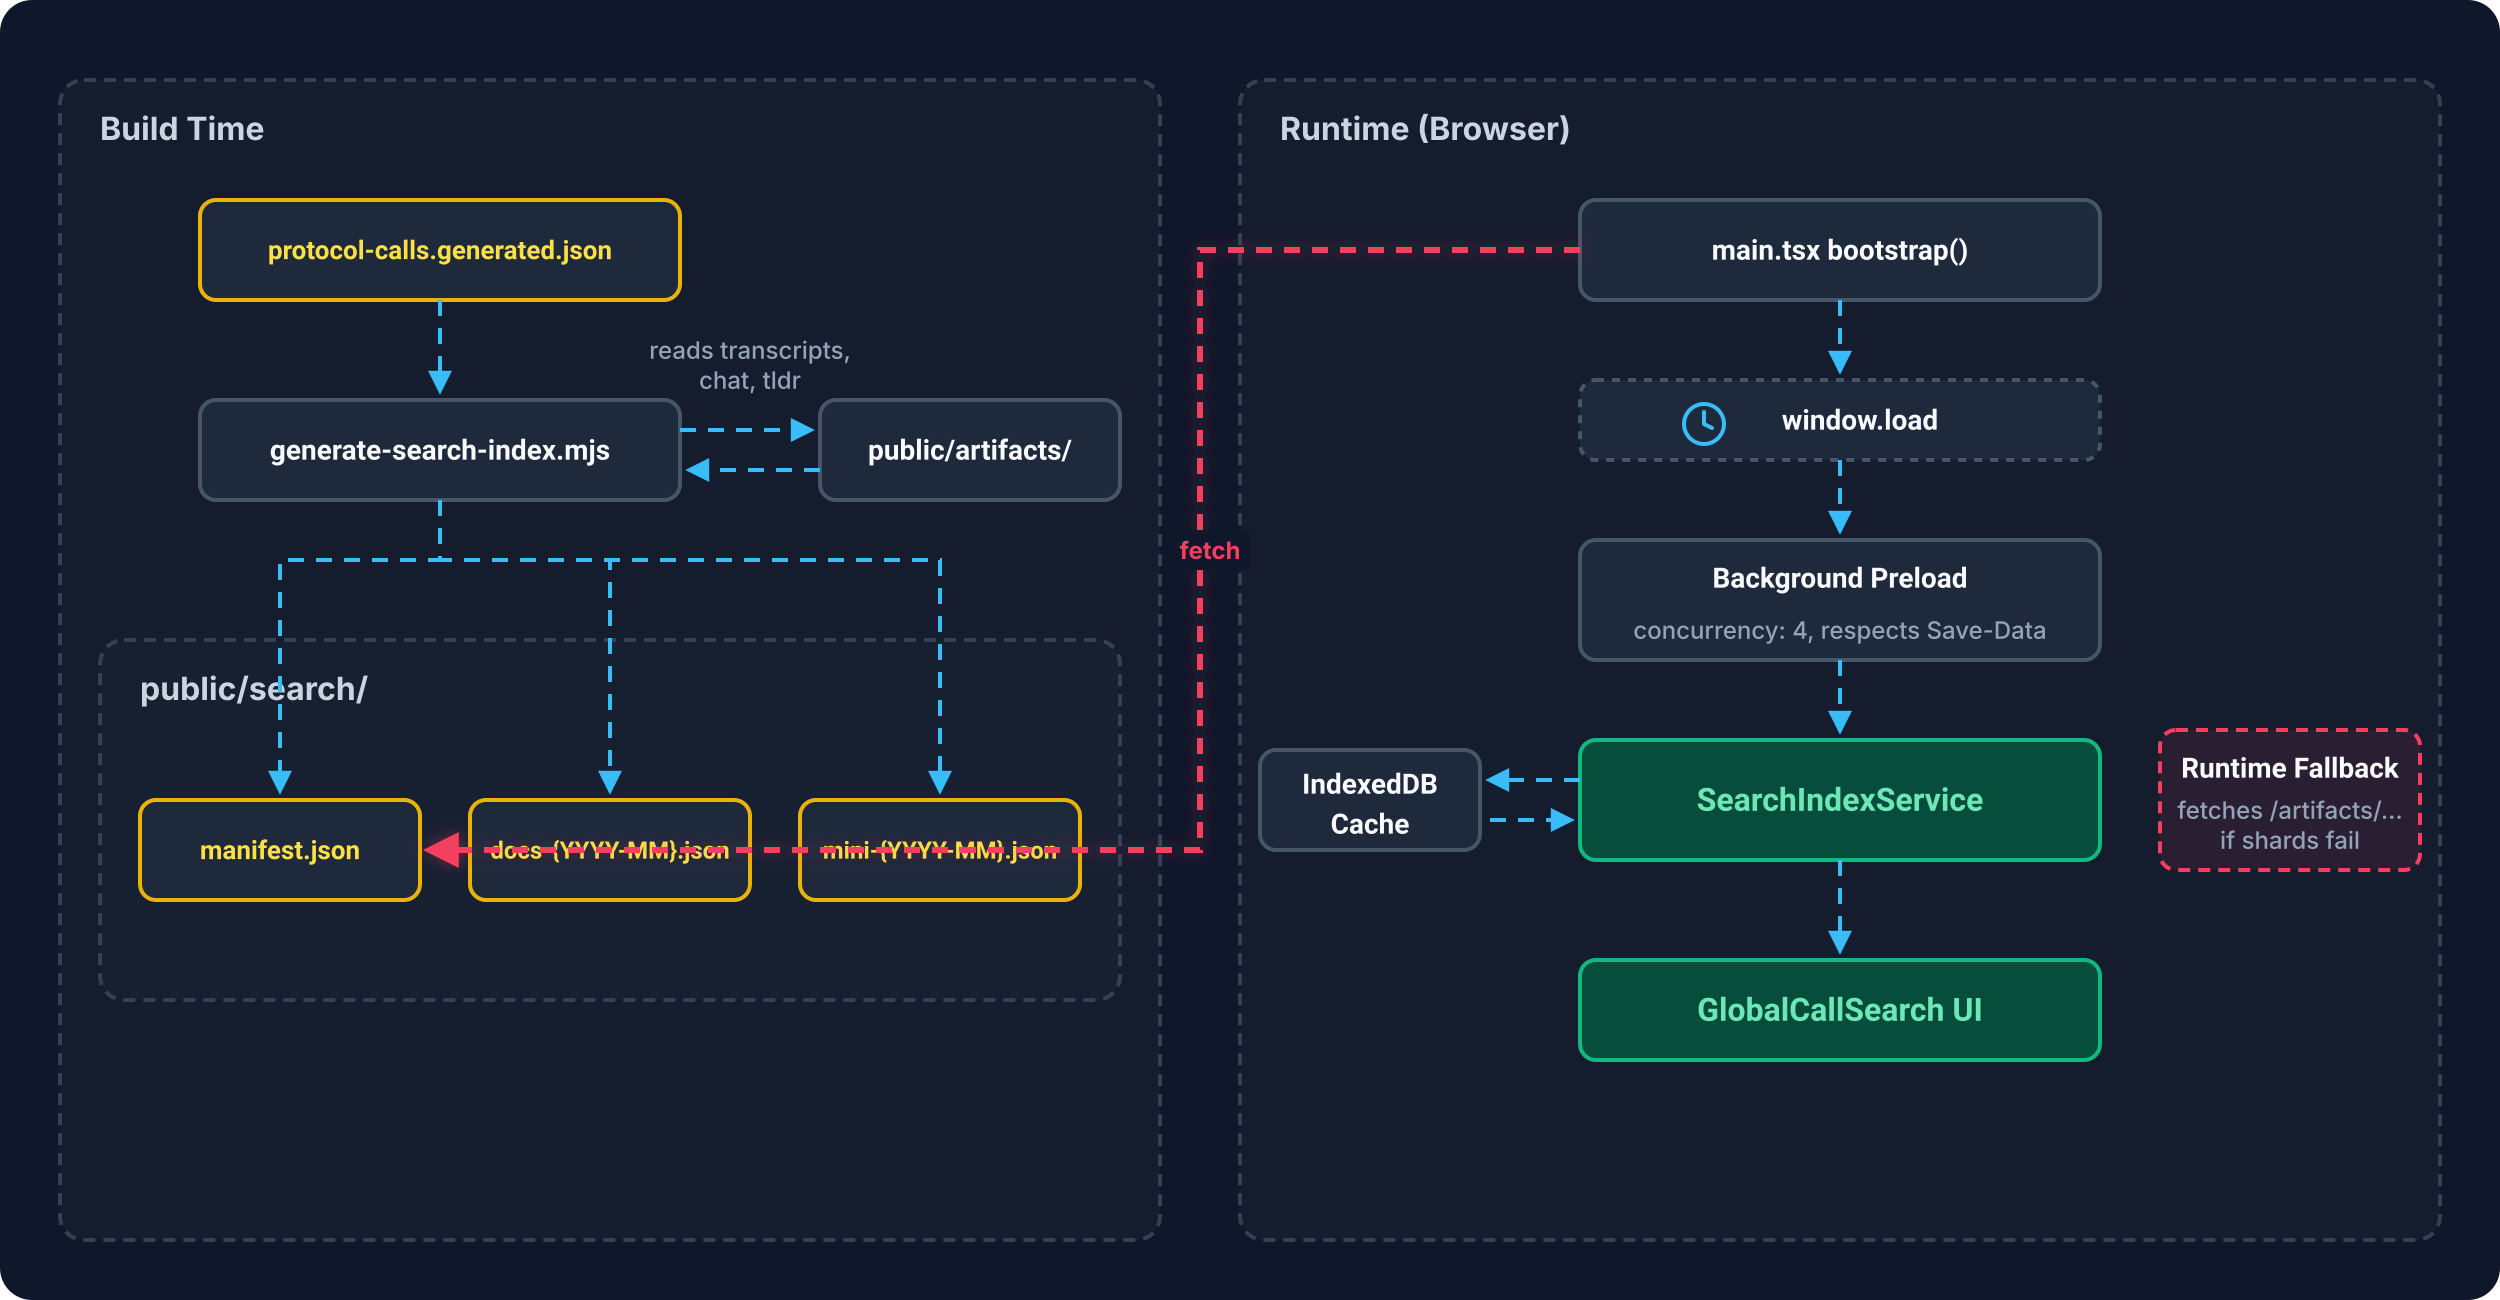
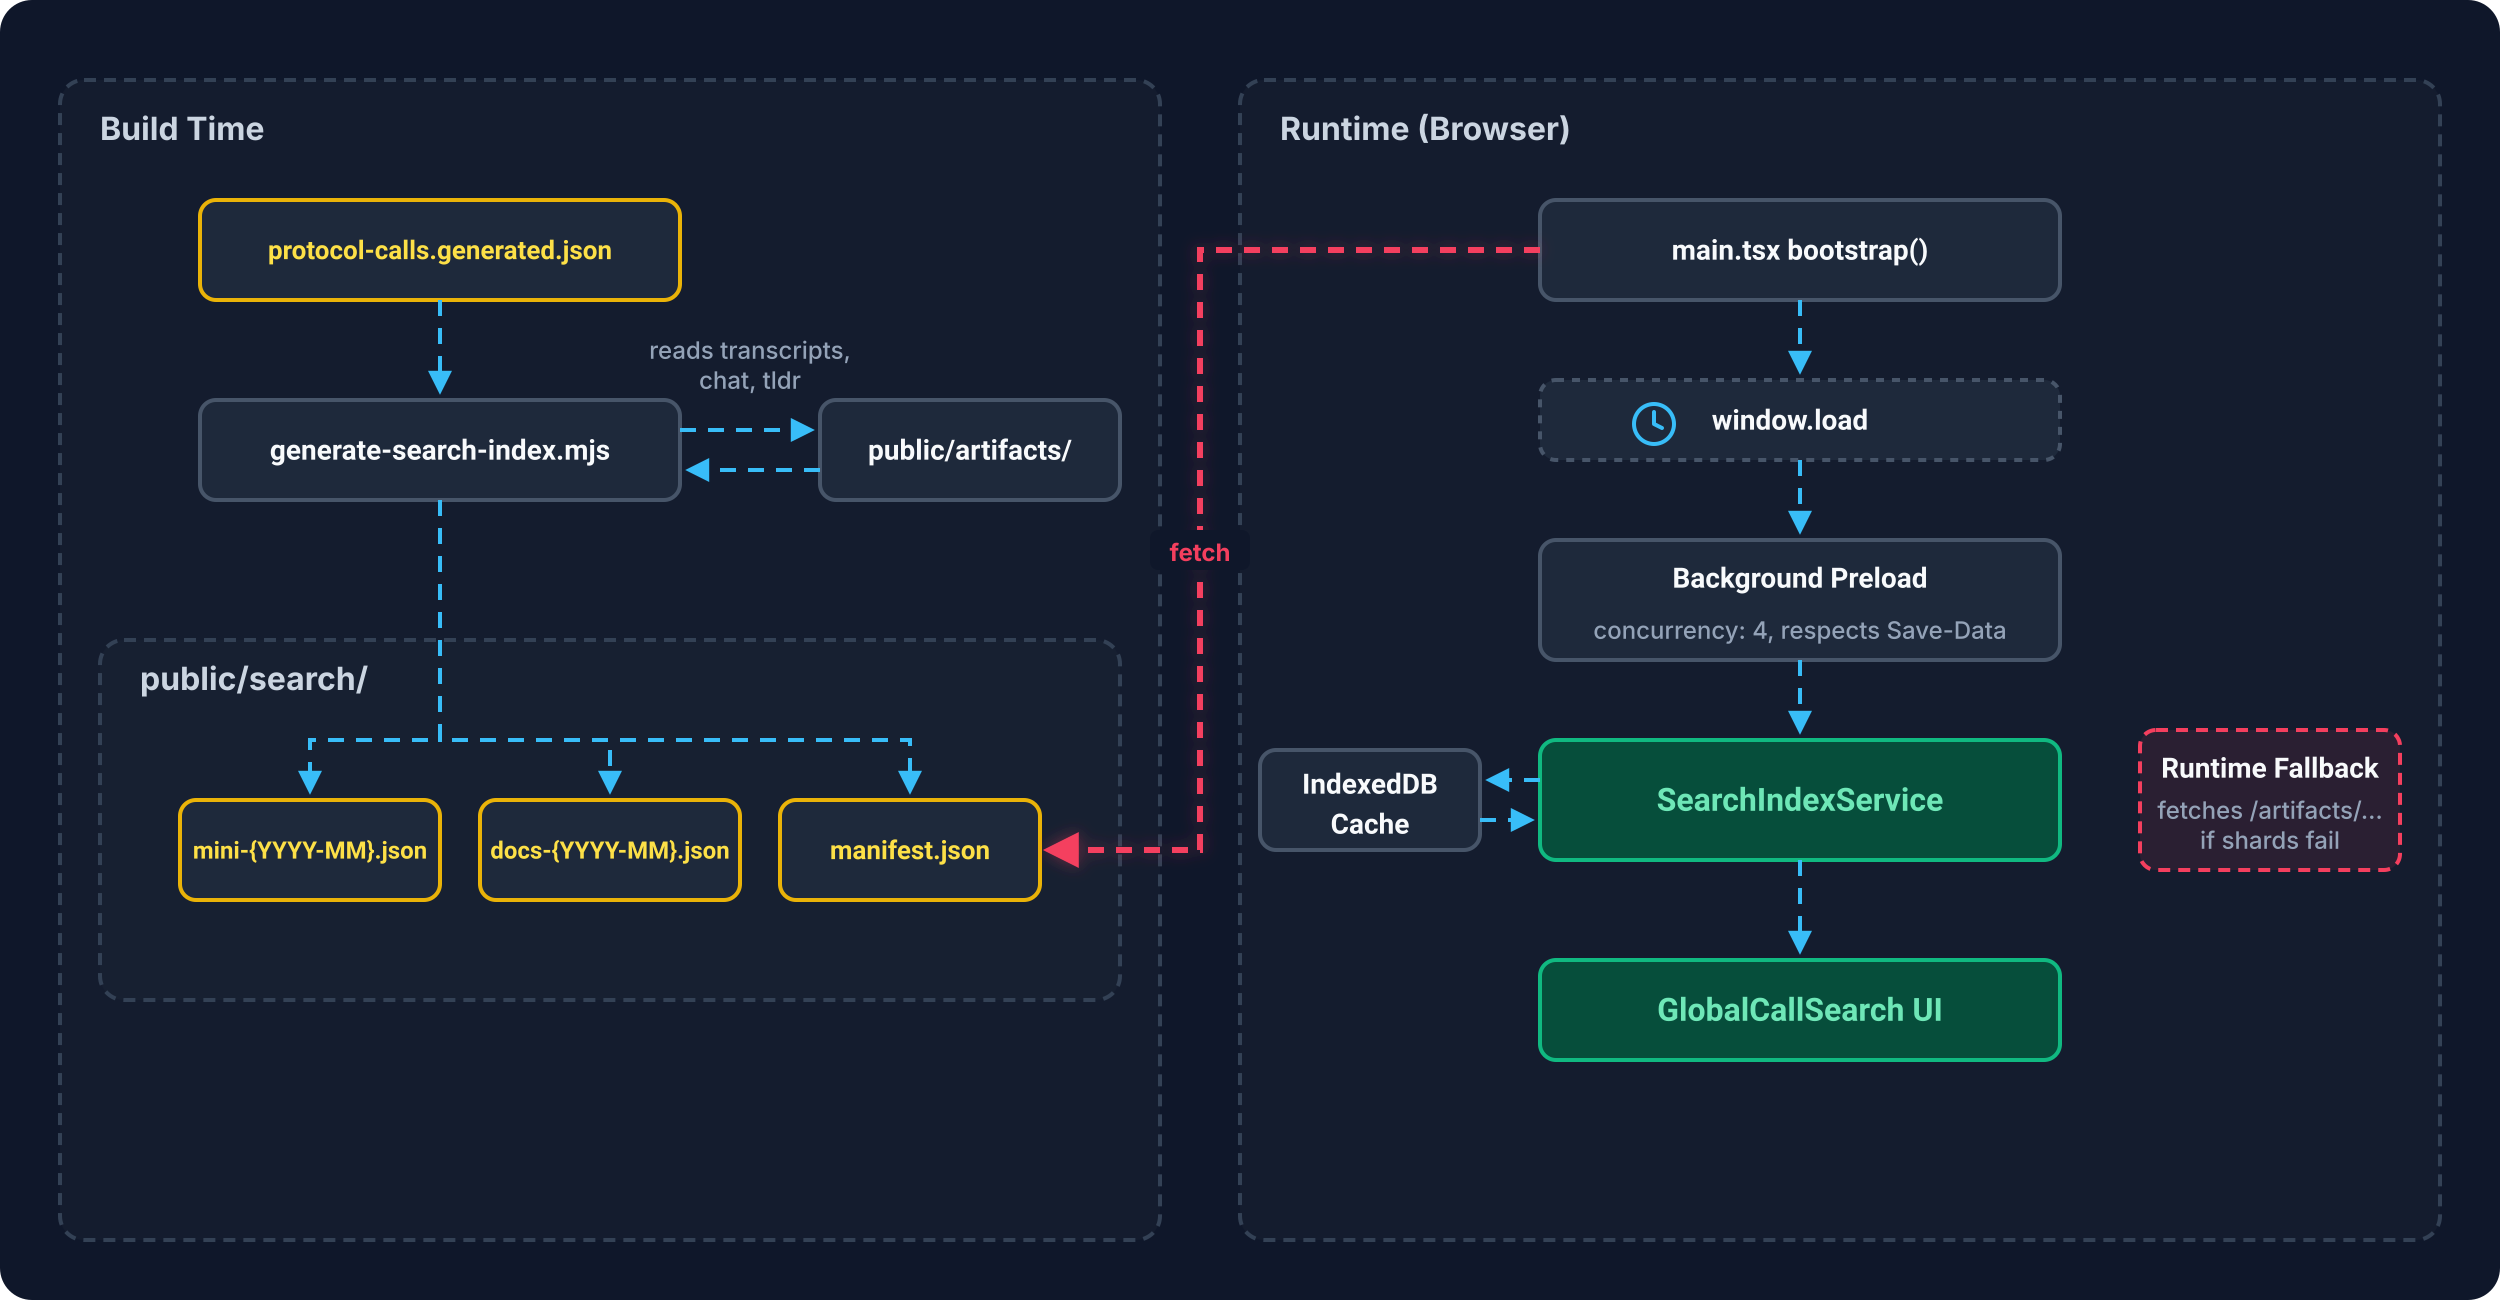
<svg xmlns="http://www.w3.org/2000/svg" viewBox="0 0 1250 650" width="100%" height="100%">
  <defs>
    <marker id="arrow" viewBox="0 0 10 10" refX="8" refY="5" markerWidth="6" markerHeight="6" orient="auto">
      <path d="M 0 0 L 10 5 L 0 10 z" fill="#38bdf8" />
    </marker>
    <marker id="arrow-red" viewBox="0 0 10 10" refX="8" refY="5" markerWidth="6" markerHeight="6" orient="auto">
      <path d="M 0 0 L 10 5 L 0 10 z" fill="#f43f5e" />
    </marker>
    <g id="icon-clock" stroke="currentColor" stroke-width="2" fill="none" stroke-linecap="round" stroke-linejoin="round">
      <circle cx="12" cy="12" r="10" />
      <polyline points="12 6 12 12 16 14" />
    </g>
  </defs>
  <style>
    .bg { fill: #0f172a; rx: 16px; }
    .subgraph { fill: #1e293b; fill-opacity: 0.3; stroke: #334155; stroke-width: 2; stroke-dasharray: 6 4; rx: 12px; }
    .box { fill: #1e293b; stroke: #475569; stroke-width: 2; rx: 8px; }
    .box-ai { stroke: #a855f7; }
    .box-file { stroke: #eab308; }
    .box-ui { fill: #064e3b; stroke: #10b981; }
    .box-human { fill: rgba(244, 63, 94, 0.1); stroke: #f43f5e; stroke-dasharray: 6 4; }
    .text { font-family: ui-sans-serif, system-ui, -apple-system, BlinkMacSystemFont, "Segoe UI", Roboto, "Helvetica Neue", Arial, sans-serif; font-size: 14px; font-weight: 600; fill: #f8fafc; text-anchor: middle; dominant-baseline: middle; }
    .text-sm { font-family: ui-sans-serif, system-ui, -apple-system, sans-serif; font-size: 12px; font-weight: 500; fill: #94a3b8; text-anchor: middle; dominant-baseline: middle; }
    .text-ai { fill: #c084fc; }
    .title { font-family: ui-sans-serif, system-ui, -apple-system, sans-serif; font-size: 16px; font-weight: 700; fill: #cbd5e1; }
    .path-anim { fill: none; stroke: #38bdf8; stroke-width: 2; stroke-dasharray: 8 6; animation: flow 1s linear infinite; marker-end: url(#arrow); }
    .path-cross { fill: none; stroke: #f43f5e; stroke-width: 3; stroke-dasharray: 8 6; animation: flow 1s linear infinite; filter: drop-shadow(0 0 4px rgba(244,63,94,0.4)); marker-end: url(#arrow-red); }
    @keyframes flow { to { stroke-dashoffset: -14; } }
  </style>
  <rect width="1250" height="650" class="bg" />
  <rect x="30" y="40" width="550" height="580" class="subgraph" />
  <text x="50" y="70" class="title">Build Time</text>
  <rect x="100" y="100" width="240" height="50" class="box box-file" />
  <text x="220" y="126" class="text" style="fill:#fde047; font-size:13px;">protocol-calls.generated.json</text>
  <rect x="100" y="200" width="240" height="50" class="box" />
  <text x="220" y="226" class="text">generate-search-index.mjs</text>
  <rect x="410" y="200" width="150" height="50" class="box" />
  <text x="485" y="226" class="text">public/artifacts/</text>
  <rect x="50" y="320" width="510" height="180" class="subgraph" />
-   <text x="70" y="350" class="title">public/search/</text>
-   <rect x="70" y="400" width="140" height="50" class="box box-file" />
-   <text x="140" y="426" class="text" style="fill:#fde047; font-size:13px;">manifest.json</text>
-   <rect x="235" y="400" width="140" height="50" class="box box-file" />
+   <text x="70" y="345" class="title">public/search/</text>
+   <rect x="90" y="400" width="130" height="50" class="box box-file" />
+   <text x="155" y="426" class="text" style="fill:#fde047; font-size:12px;">mini-{YYYY-MM}.json</text>
+   <rect x="240" y="400" width="130" height="50" class="box box-file" />
  <text x="305" y="426" class="text" style="fill:#fde047; font-size:12px;">docs-{YYYY-MM}.json</text>
-   <rect x="400" y="400" width="140" height="50" class="box box-file" />
-   <text x="470" y="426" class="text" style="fill:#fde047; font-size:12px;">mini-{YYYY-MM}.json</text>
+   <rect x="390" y="400" width="130" height="50" class="box box-file" />
+   <text x="455" y="426" class="text" style="fill:#fde047; font-size:13px;">manifest.json</text>
  <path d="M 220 150 L 220 195" class="path-anim" />
  <path d="M 340 215 L 405 215" class="path-anim" />
  <path d="M 410 235 L 345 235" class="path-anim" />
  <text x="375" y="175" class="text-sm">reads transcripts,</text>
  <text x="375" y="190" class="text-sm">chat, tldr</text>
-   <path d="M 220 250 L 220 280 L 140 280 L 140 395" class="path-anim" />
-   <path d="M 220 250 L 220 280 L 305 280 L 305 395" class="path-anim" />
-   <path d="M 220 250 L 220 280 L 470 280 L 470 395" class="path-anim" />
+   <path d="M 220 250 L 220 370 L 155 370 L 155 395" class="path-anim" />
+   <path d="M 220 250 L 220 370 L 305 370 L 305 395" class="path-anim" />
+   <path d="M 220 250 L 220 370 L 455 370 L 455 395" class="path-anim" />
  <rect x="620" y="40" width="600" height="580" class="subgraph" />
  <text x="640" y="70" class="title">Runtime (Browser)</text>
-   <rect x="790" y="100" width="260" height="50" class="box" />
-   <text x="920" y="126" class="text">main.tsx bootstrap()</text>
-   <rect x="790" y="190" width="260" height="40" class="box" stroke-dasharray="4" />
-   <use href="#icon-clock" x="840" y="200" width="20" height="20" color="#38bdf8" />
-   <text x="930" y="211" class="text" fill="#38bdf8">window.load</text>
-   <rect x="790" y="270" width="260" height="60" class="box" />
-   <text x="920" y="290" class="text">Background Preload</text>
-   <text x="920" y="315" class="text-sm">concurrency: 4, respects Save-Data</text>
-   <rect x="790" y="370" width="260" height="60" class="box box-ui" />
-   <text x="920" y="401" class="text" style="fill:#6ee7b7; font-size:16px;">SearchIndexService</text>
+   <rect x="770" y="100" width="260" height="50" class="box" />
+   <text x="900" y="126" class="text">main.tsx bootstrap()</text>
+   <rect x="770" y="190" width="260" height="40" class="box" stroke-dasharray="4" />
+   <use href="#icon-clock" x="815" y="200" width="20" height="20" color="#38bdf8" />
+   <text x="895" y="211" class="text" fill="#38bdf8">window.load</text>
+   <rect x="770" y="270" width="260" height="60" class="box" />
+   <text x="900" y="290" class="text">Background Preload</text>
+   <text x="900" y="315" class="text-sm">concurrency: 4, respects Save-Data</text>
+   <rect x="770" y="370" width="260" height="60" class="box box-ui" />
+   <text x="900" y="401" class="text" style="fill:#6ee7b7; font-size:16px;">SearchIndexService</text>
  <rect x="630" y="375" width="110" height="50" class="box" />
  <text x="685" y="393" class="text">IndexedDB</text>
  <text x="685" y="413" class="text">Cache</text>
-   <rect x="1080" y="365" width="130" height="70" class="box box-human" />
-   <text x="1145" y="385" class="text" fill="#f43f5e">Runtime Fallback</text>
-   <text x="1145" y="405" class="text-sm" fill="#fbcfe8">fetches /artifacts/...</text>
-   <text x="1145" y="420" class="text-sm" fill="#fbcfe8">if shards fail</text>
-   <rect x="790" y="480" width="260" height="50" class="box box-ui" />
-   <text x="920" y="506" class="text" style="fill:#6ee7b7; font-size:16px;">GlobalCallSearch UI</text>
-   <path d="M 790 125 L 600 125 L 600 425 L 215 425" class="path-cross" />
-   <rect x="585" y="265" width="40" height="20" fill="#0f172a" rx="4" />
-   <text x="605" y="275" class="text-sm" style="fill:#f43f5e; font-weight:700;">fetch</text>
-   <path d="M 920 150 L 920 185" class="path-anim" />
-   <path d="M 920 230 L 920 265" class="path-anim" />
-   <path d="M 920 330 L 920 365" class="path-anim" />
-   <path d="M 920 430 L 920 475" class="path-anim" />
-   <path d="M 790 390 L 745 390" class="path-anim" />
-   <path d="M 745 410 L 785 410" class="path-anim" />
-   <path d="M 1050 390 L 1075 390" class="path-cross" />
-   <path d="M 1080 410 L 1055 410" class="path-cross" />
+   <rect x="1070" y="365" width="130" height="70" class="box box-human" />
+   <text x="1135" y="385" class="text" fill="#f43f5e">Runtime Fallback</text>
+   <text x="1135" y="405" class="text-sm" fill="#fbcfe8">fetches /artifacts/...</text>
+   <text x="1135" y="420" class="text-sm" fill="#fbcfe8">if shards fail</text>
+   <rect x="770" y="480" width="260" height="50" class="box box-ui" />
+   <text x="900" y="506" class="text" style="fill:#6ee7b7; font-size:16px;">GlobalCallSearch UI</text>
+   <path d="M 770 125 L 600 125 L 600 425 L 525 425" class="path-cross" />
+   <rect x="575" y="265" width="50" height="20" fill="#0f172a" rx="4" />
+   <text x="600" y="276" class="text-sm" style="fill:#f43f5e; font-weight:700;">fetch</text>
+   <path d="M 900 150 L 900 185" class="path-anim" />
+   <path d="M 900 230 L 900 265" class="path-anim" />
+   <path d="M 900 330 L 900 365" class="path-anim" />
+   <path d="M 900 430 L 900 475" class="path-anim" />
+   <path d="M 770 390 L 745 390" class="path-anim" />
+   <path d="M 740 410 L 765 410" class="path-anim" />
+   <path d="M 1030 390 L 1065 390" class="path-cross" />
+   <path d="M 1070 410 L 1035 410" class="path-cross" />
</svg>
